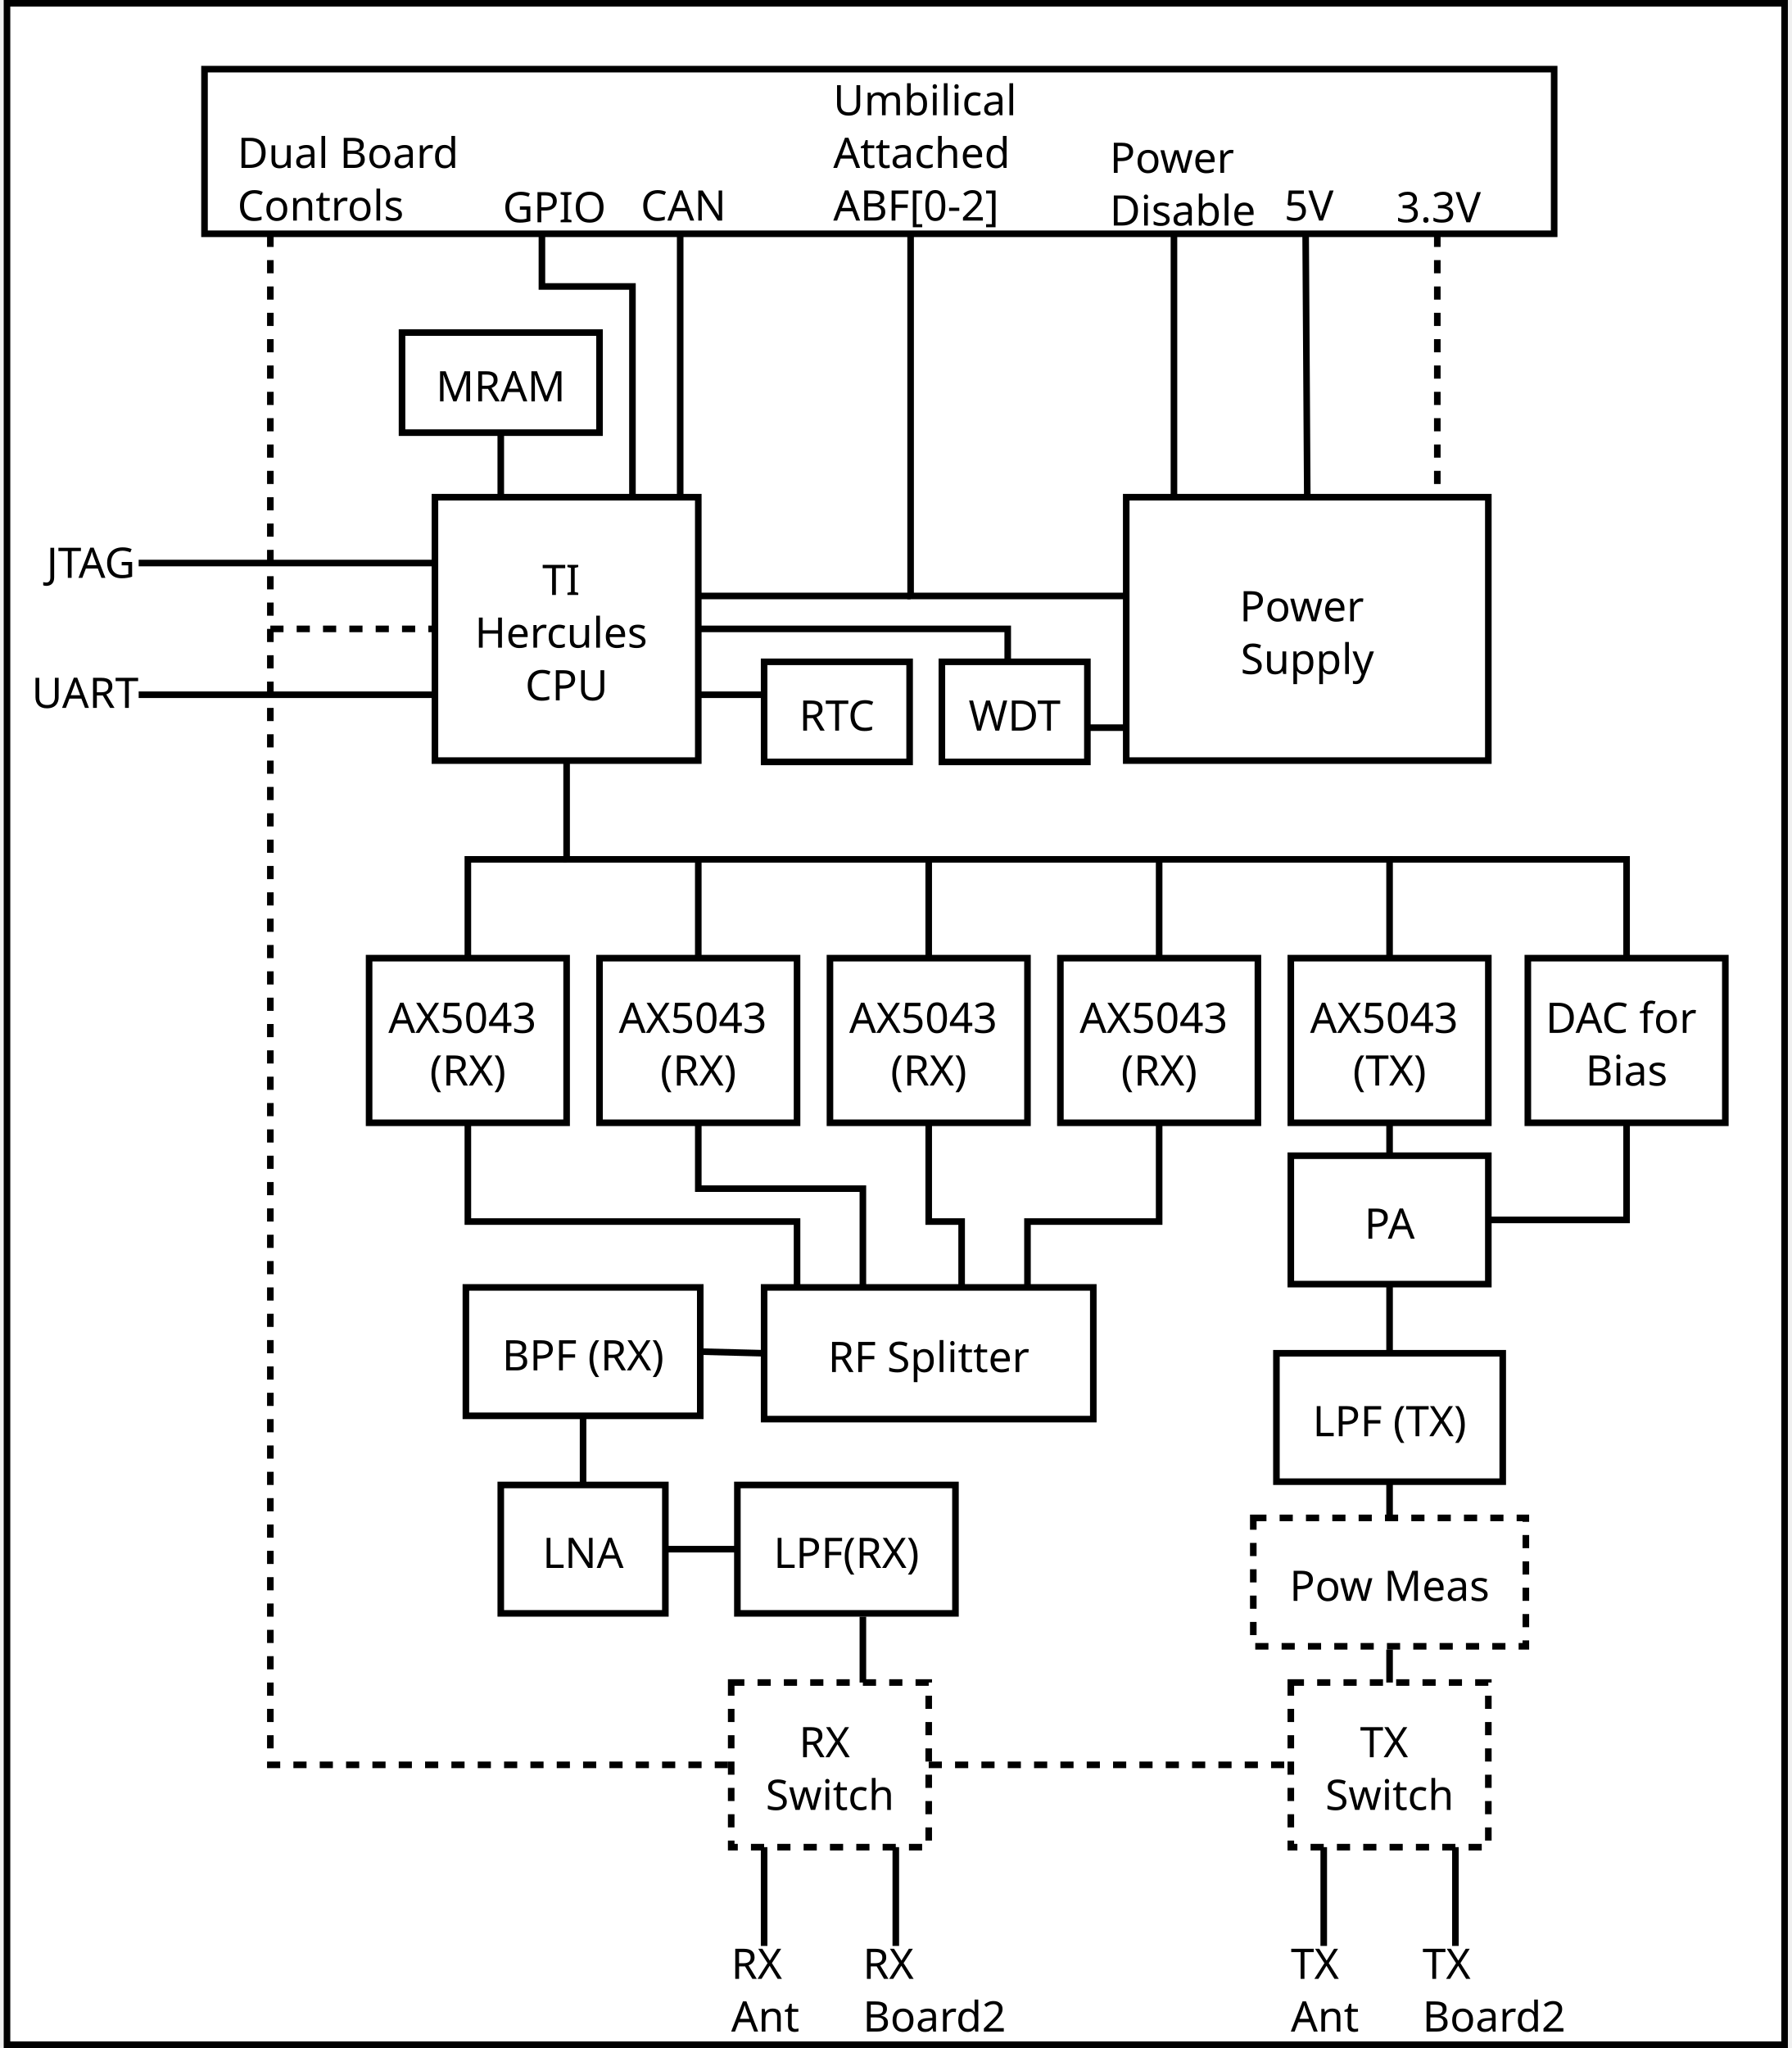
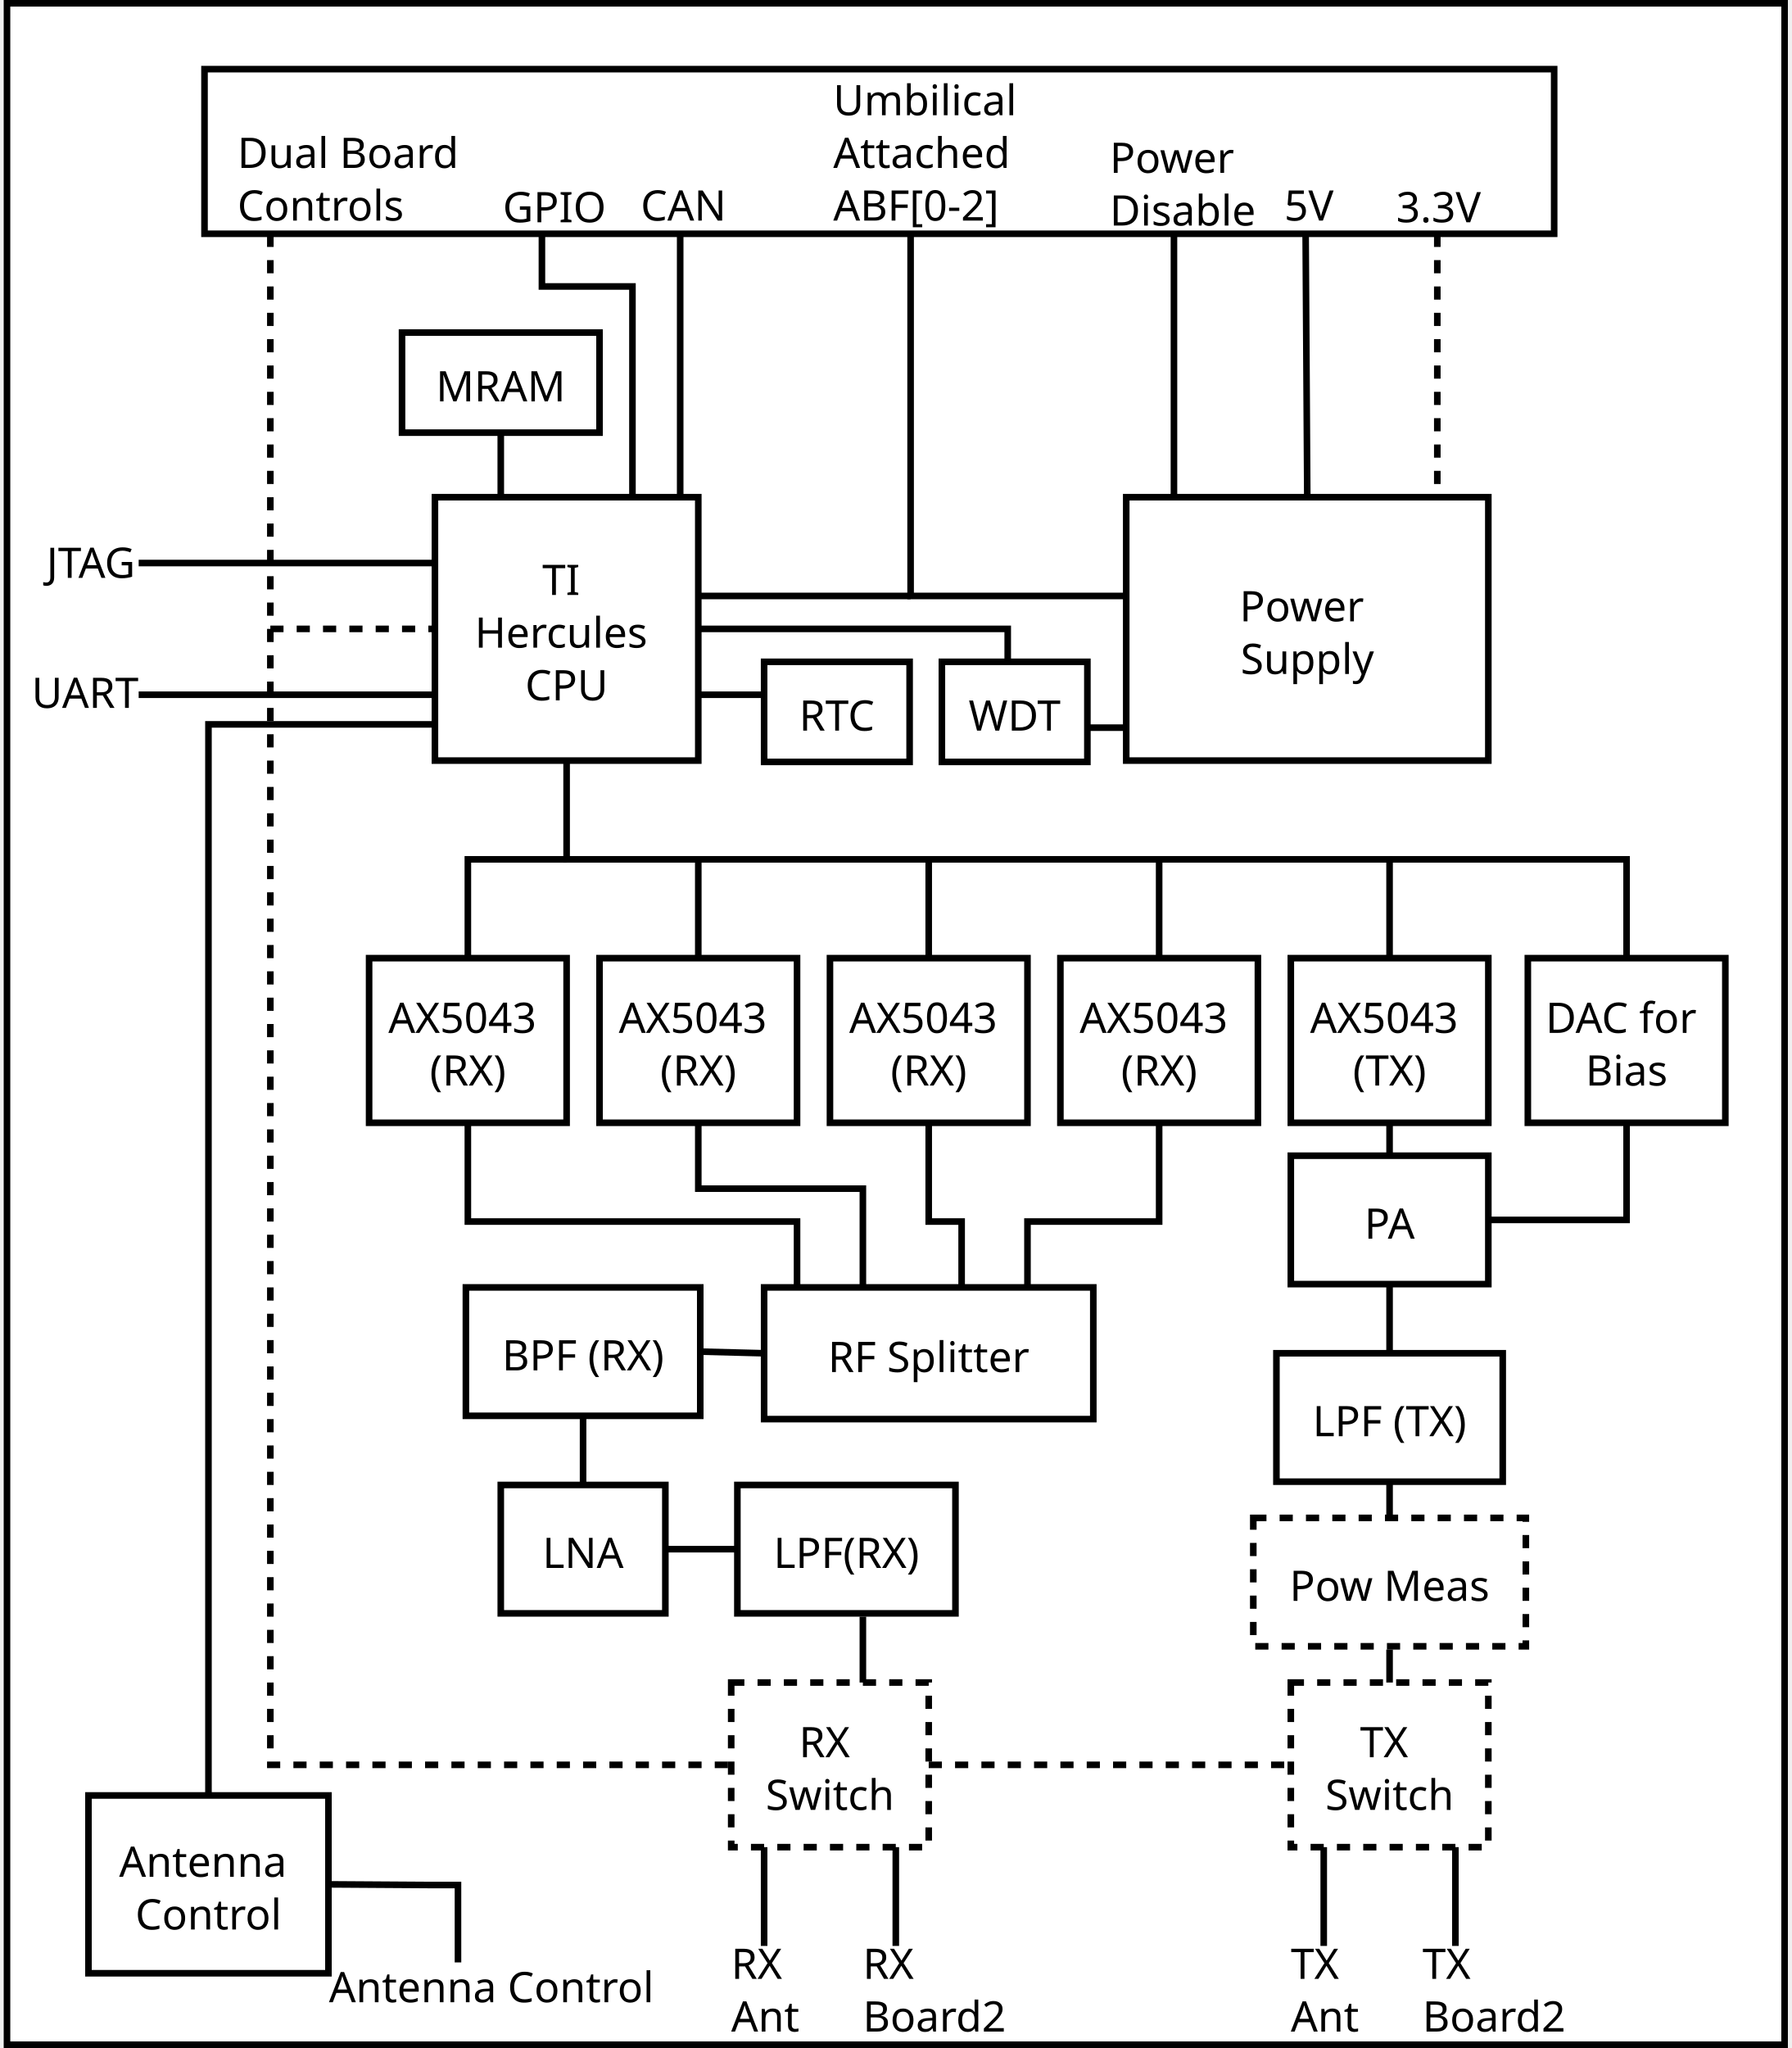
<svg xmlns="http://www.w3.org/2000/svg" width="28cm" height="32cm" viewBox="159 99 542 622">
  <defs />
+   <g id="Background" />
  <g id="Background" />
  <g id="Background">
    <rect style="fill: #ffffff; fill-opacity: 1; stroke-opacity: 1; stroke-width: 2; stroke: #000000" x="160" y="100" width="540" height="620" rx="0" ry="0" />
    <g>
      <rect style="fill: #ffffff; fill-opacity: 1; stroke-opacity: 1; stroke-width: 2; stroke: #000000" x="290" y="250" width="80" height="80" rx="0" ry="0" />
      <text font-size="12.8" style="fill: #000000; fill-opacity: 1; stroke: none;text-anchor:middle;font-family:sans-serif;font-style:normal;font-weight:normal" x="330" y="279.7">
        <tspan x="330" y="279.7">TI</tspan>
        <tspan x="330" y="295.7">Hercules</tspan>
        <tspan x="330" y="311.7">CPU</tspan>
      </text>
    </g>
    <g>
      <rect style="fill: #ffffff; fill-opacity: 1; stroke-opacity: 1; stroke-width: 2; stroke: #000000" x="500" y="250" width="110" height="80" rx="0" ry="0" />
      <text font-size="12.8" style="fill: #000000; fill-opacity: 1; stroke: none;text-anchor:middle;font-family:sans-serif;font-style:normal;font-weight:normal" x="555" y="287.7">
        <tspan x="555" y="287.7">Power</tspan>
        <tspan x="555" y="303.7">Supply</tspan>
      </text>
    </g>
    <g>
      <rect style="fill: #ffffff; fill-opacity: 1; stroke-opacity: 1; stroke-width: 2; stroke: #000000" x="220" y="120" width="410" height="50" rx="0" ry="0" />
      <text font-size="12.8" style="fill: #000000; fill-opacity: 1; stroke: none;text-anchor:middle;font-family:sans-serif;font-style:normal;font-weight:normal" x="425" y="150.7">
        <tspan x="425" y="150.7" />
      </text>
    </g>
    <line style="fill: none; stroke-opacity: 1; stroke-width: 2; stroke: #000000" x1="554.5" y1="170" x2="555" y2="250" />
    <text font-size="12.8" style="fill: #000000; fill-opacity: 1; stroke: none;text-anchor:start;font-family:sans-serif;font-style:normal;font-weight:normal" x="548" y="166">
      <tspan x="548" y="166">5V</tspan>
    </text>
    <line style="fill: none; stroke-opacity: 1; stroke-width: 2; stroke-dasharray: 4; stroke: #000000" x1="594.5" y1="170" x2="594.5" y2="250" />
    <text font-size="12.8" style="fill: #000000; fill-opacity: 1; stroke: none;text-anchor:start;font-family:sans-serif;font-style:normal;font-weight:normal" x="582" y="166.5">
      <tspan x="582" y="166.5">3.3V</tspan>
    </text>
    <text font-size="12.8" style="fill: #000000; fill-opacity: 1; stroke: none;text-anchor:start;font-family:sans-serif;font-style:normal;font-weight:normal" x="495" y="151.5">
      <tspan x="495" y="151.5">Power</tspan>
      <tspan x="495" y="167.5">Disable</tspan>
    </text>
    <line style="fill: none; stroke-opacity: 1; stroke-width: 2; stroke: #000000" x1="514.5" y1="170" x2="514.5" y2="250" />
    <polyline style="fill: none; stroke-opacity: 1; stroke-width: 2; stroke: #000000" points="434.5,170 434.5,280 500,280 500,280 " />
    <line style="fill: none; stroke-opacity: 1; stroke-width: 2; stroke: #000000" x1="434.5" y1="280" x2="370" y2="280" />
    <text font-size="12.8" style="fill: #000000; fill-opacity: 1; stroke: none;text-anchor:start;font-family:sans-serif;font-style:normal;font-weight:normal" x="411" y="134">
      <tspan x="411" y="134">Umbilical</tspan>
      <tspan x="411" y="150">Attached </tspan>
      <tspan x="411" y="166">ABF[0-2]</tspan>
    </text>
    <line style="fill: none; stroke-opacity: 1; stroke-width: 2; stroke: #000000" x1="364.5" y1="170" x2="364.5" y2="250" />
    <text font-size="12.8" style="fill: #000000; fill-opacity: 1; stroke: none;text-anchor:start;font-family:sans-serif;font-style:normal;font-weight:normal" x="352.5" y="166">
      <tspan x="352.5" y="166">CAN</tspan>
    </text>
    <g>
      <rect style="fill: #ffffff; fill-opacity: 1; stroke-opacity: 1; stroke-width: 2; stroke: #000000" x="270" y="390" width="60" height="50" rx="0" ry="0" />
      <text font-size="12.8" style="fill: #000000; fill-opacity: 1; stroke: none;text-anchor:middle;font-family:sans-serif;font-style:normal;font-weight:normal" x="300" y="412.7">
        <tspan x="300" y="412.7">AX5043</tspan>
        <tspan x="300" y="428.7">(RX)</tspan>
      </text>
    </g>
    <polyline style="fill: none; stroke-opacity: 1; stroke-width: 2; stroke: #000000" points="330,330 330,360 580,360 580,390 " />
    <polyline style="fill: none; stroke-opacity: 1; stroke-width: 2; stroke: #000000" points="330,360 300,360 300,390 " />
    <g>
      <rect style="fill: #ffffff; fill-opacity: 1; stroke-opacity: 1; stroke-width: 2; stroke: #000000" x="340" y="390" width="60" height="50" rx="0" ry="0" />
      <text font-size="12.8" style="fill: #000000; fill-opacity: 1; stroke: none;text-anchor:middle;font-family:sans-serif;font-style:normal;font-weight:normal" x="370" y="412.7">
        <tspan x="370" y="412.7">AX5043</tspan>
        <tspan x="370" y="428.7">(RX)</tspan>
      </text>
    </g>
    <g>
      <rect style="fill: #ffffff; fill-opacity: 1; stroke-opacity: 1; stroke-width: 2; stroke: #000000" x="410" y="390" width="60" height="50" rx="0" ry="0" />
      <text font-size="12.8" style="fill: #000000; fill-opacity: 1; stroke: none;text-anchor:middle;font-family:sans-serif;font-style:normal;font-weight:normal" x="440" y="412.7">
        <tspan x="440" y="412.7">AX5043</tspan>
        <tspan x="440" y="428.7">(RX)</tspan>
      </text>
    </g>
    <g>
      <rect style="fill: #ffffff; fill-opacity: 1; stroke-opacity: 1; stroke-width: 2; stroke: #000000" x="480" y="390" width="60" height="50" rx="0" ry="0" />
      <text font-size="12.8" style="fill: #000000; fill-opacity: 1; stroke: none;text-anchor:middle;font-family:sans-serif;font-style:normal;font-weight:normal" x="510" y="412.7">
        <tspan x="510" y="412.7">AX5043</tspan>
        <tspan x="510" y="428.7">(RX)</tspan>
      </text>
    </g>
    <g>
      <rect style="fill: #ffffff; fill-opacity: 1; stroke-opacity: 1; stroke-width: 2; stroke: #000000" x="550" y="390" width="60" height="50" rx="0" ry="0" />
      <text font-size="12.8" style="fill: #000000; fill-opacity: 1; stroke: none;text-anchor:middle;font-family:sans-serif;font-style:normal;font-weight:normal" x="580" y="412.7">
        <tspan x="580" y="412.7">AX5043</tspan>
        <tspan x="580" y="428.7">(TX)</tspan>
      </text>
    </g>
    <line style="fill: none; stroke-opacity: 1; stroke-width: 2; stroke: #000000" x1="370" y1="390" x2="370" y2="360" />
    <line style="fill: none; stroke-opacity: 1; stroke-width: 2; stroke: #000000" x1="440" y1="390" x2="440" y2="360" />
    <line style="fill: none; stroke-opacity: 1; stroke-width: 2; stroke: #000000" x1="510" y1="390" x2="510" y2="360" />
    <g>
      <rect style="fill: #ffffff; fill-opacity: 1; stroke-opacity: 1; stroke-width: 2; stroke: #000000" x="390" y="490" width="100" height="40" rx="0" ry="0" />
      <text font-size="12.8" style="fill: #000000; fill-opacity: 1; stroke: none;text-anchor:middle;font-family:sans-serif;font-style:normal;font-weight:normal" x="440" y="515.7">
        <tspan x="440" y="515.7">RF Splitter</tspan>
      </text>
    </g>
    <g>
      <rect style="fill: #ffffff; fill-opacity: 1; stroke-opacity: 1; stroke-width: 2; stroke: #000000" x="310" y="550" width="50" height="39" rx="0" ry="0" />
      <text font-size="12.8" style="fill: #000000; fill-opacity: 1; stroke: none;text-anchor:middle;font-family:sans-serif;font-style:normal;font-weight:normal" x="335" y="575.2">
        <tspan x="335" y="575.2">LNA</tspan>
      </text>
    </g>
    <g>
      <rect style="fill: #ffffff; fill-opacity: 1; stroke-opacity: 1; stroke-width: 2; stroke: #000000" x="299.4" y="490" width="71.2" height="39" rx="0" ry="0" />
      <text font-size="12.8" style="fill: #000000; fill-opacity: 1; stroke: none;text-anchor:middle;font-family:sans-serif;font-style:normal;font-weight:normal" x="335" y="515.2">
        <tspan x="335" y="515.2">BPF (RX)</tspan>
      </text>
    </g>
    <g>
-       <rect style="fill: #ffffff; fill-opacity: 1; stroke-opacity: 1; stroke-width: 2; stroke: #000000" x="381.875" y="550" width="66.25" height="39" rx="0" ry="0" />
-       <text font-size="12.8" style="fill: #000000; fill-opacity: 1; stroke: none;text-anchor:middle;font-family:sans-serif;font-style:normal;font-weight:normal" x="415" y="575.2">
-         <tspan x="415" y="575.2">LPF(RX)</tspan>
+       <rect style="fill: #ffffff; fill-opacity: 1; stroke-opacity: 1; stroke-width: 2; stroke: #000000" x="381.876" y="550" width="66.25" height="39" rx="0" ry="0" />
+       <text font-size="12.8" style="fill: #000000; fill-opacity: 1; stroke: none;text-anchor:middle;font-family:sans-serif;font-style:normal;font-weight:normal" x="415.001" y="575.2">
+         <tspan x="415.001" y="575.2">LPF(RX)</tspan>
      </text>
    </g>
    <g>
      <rect style="fill: #ffffff; fill-opacity: 1; stroke-opacity: 1; stroke-width: 2; stroke-dasharray: 4; stroke: #000000" x="380" y="610" width="60" height="50" rx="0" ry="0" />
      <text font-size="12.8" style="fill: #000000; fill-opacity: 1; stroke: none;text-anchor:middle;font-family:sans-serif;font-style:normal;font-weight:normal" x="410" y="632.7">
        <tspan x="410" y="632.7">RX</tspan>
        <tspan x="410" y="648.7">Switch</tspan>
      </text>
    </g>
    <line style="fill: none; stroke-opacity: 1; stroke-width: 2; stroke: #000000" x1="420" y1="610" x2="420" y2="590" />
-     <line style="fill: none; stroke-opacity: 1; stroke-width: 2; stroke: #000000" x1="381.875" y1="569.5" x2="360" y2="569.5" />
+     <line style="fill: none; stroke-opacity: 1; stroke-width: 2; stroke: #000000" x1="381.876" y1="569.5" x2="360" y2="569.5" />
    <line style="fill: none; stroke-opacity: 1; stroke-width: 2; stroke: #000000" x1="335" y1="550" x2="335" y2="529" />
    <line style="fill: none; stroke-opacity: 1; stroke-width: 2; stroke: #000000" x1="370.6" y1="509.5" x2="390" y2="510" />
    <polyline style="fill: none; stroke-opacity: 1; stroke-width: 2; stroke: #000000" points="400,490 400,470 300,470 300,440 " />
    <polyline style="fill: none; stroke-opacity: 1; stroke-width: 2; stroke: #000000" points="420,490 420,460 370,460 370,440 " />
    <polyline style="fill: none; stroke-opacity: 1; stroke-width: 2; stroke: #000000" points="450,490 450,470 440,470 440,440 " />
    <polyline style="fill: none; stroke-opacity: 1; stroke-width: 2; stroke: #000000" points="470,490 470,470 510,470 510,440 " />
    <g>
      <rect style="fill: #ffffff; fill-opacity: 1; stroke-opacity: 1; stroke-width: 2; stroke: #000000" x="550" y="450" width="60" height="39" rx="0" ry="0" />
      <text font-size="12.8" style="fill: #000000; fill-opacity: 1; stroke: none;text-anchor:middle;font-family:sans-serif;font-style:normal;font-weight:normal" x="580" y="475.2">
        <tspan x="580" y="475.2">PA</tspan>
      </text>
    </g>
    <g>
-       <rect style="fill: #ffffff; fill-opacity: 1; stroke-opacity: 1; stroke-width: 2; stroke: #000000" x="545.625" y="510" width="68.75" height="39" rx="0" ry="0" />
-       <text font-size="12.8" style="fill: #000000; fill-opacity: 1; stroke: none;text-anchor:middle;font-family:sans-serif;font-style:normal;font-weight:normal" x="580" y="535.2">
-         <tspan x="580" y="535.2">LPF (TX)</tspan>
+       <rect style="fill: #ffffff; fill-opacity: 1; stroke-opacity: 1; stroke-width: 2; stroke: #000000" x="545.624" y="510" width="68.75" height="39" rx="0" ry="0" />
+       <text font-size="12.8" style="fill: #000000; fill-opacity: 1; stroke: none;text-anchor:middle;font-family:sans-serif;font-style:normal;font-weight:normal" x="579.999" y="535.2">
+         <tspan x="579.999" y="535.2">LPF (TX)</tspan>
      </text>
    </g>
    <g>
      <rect style="fill: #ffffff; fill-opacity: 1; stroke-opacity: 1; stroke-width: 2; stroke-dasharray: 4; stroke: #000000" x="550" y="610" width="60" height="50" rx="0" ry="0" />
      <text font-size="12.8" style="fill: #000000; fill-opacity: 1; stroke: none;text-anchor:middle;font-family:sans-serif;font-style:normal;font-weight:normal" x="580" y="632.7">
        <tspan x="580" y="632.7">TX</tspan>
        <tspan x="580" y="648.7">Switch</tspan>
      </text>
    </g>
    <polyline style="fill: none; stroke-opacity: 1; stroke-width: 2; stroke-dasharray: 4; stroke: #000000" points="240,170 240,635 380,635 380,635 " />
    <line style="fill: none; stroke-opacity: 1; stroke-width: 2; stroke-dasharray: 4; stroke: #000000" x1="440" y1="635" x2="550" y2="635" />
    <line style="fill: none; stroke-opacity: 1; stroke-width: 2; stroke: #000000" x1="580" y1="440" x2="580" y2="450" />
    <line style="fill: none; stroke-opacity: 1; stroke-width: 2; stroke: #000000" x1="580" y1="489" x2="580" y2="510" />
    <line style="fill: none; stroke-opacity: 1; stroke-width: 2; stroke: #000000" x1="580" y1="600" x2="580" y2="610" />
    <text font-size="12.8" style="fill: #000000; fill-opacity: 1; stroke: none;text-anchor:start;font-family:sans-serif;font-style:normal;font-weight:normal" x="230" y="150">
      <tspan x="230" y="150">Dual Board</tspan>
      <tspan x="230" y="166">Controls</tspan>
    </text>
    <g>
      <rect style="fill: #ffffff; fill-opacity: 1; stroke-opacity: 1; stroke-width: 2; stroke: #000000" x="390" y="300" width="44.2" height="30.4" rx="0" ry="0" />
      <text font-size="12.8" style="fill: #000000; fill-opacity: 1; stroke: none;text-anchor:middle;font-family:sans-serif;font-style:normal;font-weight:normal" x="412.1" y="320.9">
        <tspan x="412.1" y="320.9">RTC</tspan>
      </text>
    </g>
    <line style="fill: none; stroke-opacity: 1; stroke-width: 2; stroke: #000000" x1="370" y1="310" x2="390" y2="310" />
    <line style="fill: none; stroke-opacity: 1; stroke-width: 2; stroke-dasharray: 4; stroke: #000000" x1="240" y1="290" x2="290" y2="290" />
    <line style="fill: none; stroke-opacity: 1; stroke-width: 2; stroke: #000000" x1="390" y1="660" x2="390" y2="690" />
    <line style="fill: none; stroke-opacity: 1; stroke-width: 2; stroke: #000000" x1="430" y1="660" x2="430" y2="690" />
    <line style="fill: none; stroke-opacity: 1; stroke-width: 2; stroke: #000000" x1="560" y1="660" x2="560" y2="690" />
    <line style="fill: none; stroke-opacity: 1; stroke-width: 2; stroke: #000000" x1="600" y1="660" x2="600" y2="690" />
    <text font-size="12.8" style="fill: #000000; fill-opacity: 1; stroke: none;text-anchor:start;font-family:sans-serif;font-style:normal;font-weight:normal" x="380" y="700">
      <tspan x="380" y="700">RX</tspan>
      <tspan x="380" y="716">Ant</tspan>
    </text>
    <text font-size="12.8" style="fill: #000000; fill-opacity: 1; stroke: none;text-anchor:start;font-family:sans-serif;font-style:normal;font-weight:normal" x="420" y="700">
      <tspan x="420" y="700">RX</tspan>
      <tspan x="420" y="716">Board2</tspan>
    </text>
    <text font-size="12.8" style="fill: #000000; fill-opacity: 1; stroke: none;text-anchor:start;font-family:sans-serif;font-style:normal;font-weight:normal" x="550" y="700">
      <tspan x="550" y="700">TX</tspan>
      <tspan x="550" y="716">Ant</tspan>
    </text>
    <text font-size="12.8" style="fill: #000000; fill-opacity: 1; stroke: none;text-anchor:start;font-family:sans-serif;font-style:normal;font-weight:normal" x="590" y="700">
      <tspan x="590" y="700">TX</tspan>
      <tspan x="590" y="716">Board2</tspan>
    </text>
    <g>
      <rect style="fill: #ffffff; fill-opacity: 1; stroke-opacity: 1; stroke-width: 2; stroke: #000000" x="280" y="200" width="60" height="30.4" rx="0" ry="0" />
      <text font-size="12.8" style="fill: #000000; fill-opacity: 1; stroke: none;text-anchor:middle;font-family:sans-serif;font-style:normal;font-weight:normal" x="310" y="220.9">
        <tspan x="310" y="220.9">MRAM</tspan>
      </text>
    </g>
    <line style="fill: none; stroke-opacity: 1; stroke-width: 2; stroke: #000000" x1="310" y1="230.4" x2="310" y2="250" />
    <line style="fill: none; stroke-opacity: 1; stroke-width: 2; stroke: #000000" x1="290" y1="310" x2="200" y2="310" />
    <line style="fill: none; stroke-opacity: 1; stroke-width: 2; stroke: #000000" x1="290" y1="270" x2="200" y2="270" />
    <text font-size="12.8" style="fill: #000000; fill-opacity: 1; stroke: none;text-anchor:start;font-family:sans-serif;font-style:normal;font-weight:normal" x="180" y="110">
      <tspan x="180" y="110" />
    </text>
    <text font-size="12.8" style="fill: #000000; fill-opacity: 1; stroke: none;text-anchor:start;font-family:sans-serif;font-style:normal;font-weight:normal" x="172" y="274.5">
      <tspan x="172" y="274.5">JTAG</tspan>
    </text>
    <text font-size="12.8" style="fill: #000000; fill-opacity: 1; stroke: none;text-anchor:start;font-family:sans-serif;font-style:normal;font-weight:normal" x="167.5" y="314">
      <tspan x="167.5" y="314">UART</tspan>
    </text>
    <g>
      <rect style="fill: #ffffff; fill-opacity: 1; stroke-opacity: 1; stroke-width: 2; stroke: #000000" x="444" y="300" width="44.2" height="30.4" rx="0" ry="0" />
      <text font-size="12.8" style="fill: #000000; fill-opacity: 1; stroke: none;text-anchor:middle;font-family:sans-serif;font-style:normal;font-weight:normal" x="466.1" y="320.9">
        <tspan x="466.1" y="320.9">WDT</tspan>
      </text>
    </g>
    <line style="fill: none; stroke-opacity: 1; stroke-width: 2; stroke: #000000" x1="488" y1="320" x2="500" y2="320" />
    <polyline style="fill: none; stroke-opacity: 1; stroke-width: 2; stroke: #000000" points="370,290 464,290 464,300 464,300 " />
    <g>
      <rect style="fill: #ffffff; fill-opacity: 1; stroke-opacity: 1; stroke-width: 2; stroke-dasharray: 4; stroke: #000000" x="538.6" y="560" width="82.8" height="39" rx="0" ry="0" />
      <text font-size="12.8" style="fill: #000000; fill-opacity: 1; stroke: none;text-anchor:middle;font-family:sans-serif;font-style:normal;font-weight:normal" x="580" y="585.2">
        <tspan x="580" y="585.2">Pow Meas</tspan>
      </text>
    </g>
    <line style="fill: none; stroke-opacity: 1; stroke-width: 2; stroke: #000000" x1="580" y1="549" x2="580" y2="560" />
    <g>
      <rect style="fill: #ffffff; fill-opacity: 1; stroke-opacity: 1; stroke-width: 2; stroke: #000000" x="622" y="390" width="60" height="50" rx="0" ry="0" />
      <text font-size="12.8" style="fill: #000000; fill-opacity: 1; stroke: none;text-anchor:middle;font-family:sans-serif;font-style:normal;font-weight:normal" x="652" y="412.7">
        <tspan x="652" y="412.7">DAC for</tspan>
        <tspan x="652" y="428.7">Bias</tspan>
      </text>
    </g>
    <polyline style="fill: none; stroke-opacity: 1; stroke-width: 2; stroke: #000000" points="652,390 652,360 580,360 " />
    <polyline style="fill: none; stroke-opacity: 1; stroke-width: 2; stroke: #000000" points="652,440 652,469.5 610,469.5 " />
    <polyline style="fill: none; stroke-opacity: 1; stroke-width: 2; stroke: #000000" points="350,250 350,186 322.5,186 322.5,170 " />
    <text font-size="12.8" style="fill: #000000; fill-opacity: 1; stroke: none;text-anchor:start;font-family:sans-serif;font-style:normal;font-weight:normal" x="310.6" y="166.5">
      <tspan x="310.6" y="166.5">GPIO</tspan>
    </text>
+     <g>
+       <rect style="fill: #ffffff; fill-opacity: 1; stroke-opacity: 1; stroke-width: 2; stroke: #000000" x="184.75" y="644.3" width="72.9" height="54" rx="0" ry="0" />
+       <text font-size="12.8" style="fill: #000000; fill-opacity: 1; stroke: none;text-anchor:middle;font-family:sans-serif;font-style:normal;font-weight:normal" x="221.2" y="669">
+         <tspan x="221.2" y="669">Antenna</tspan>
+         <tspan x="221.2" y="685">Control</tspan>
+       </text>
+     </g>
+     <polyline style="fill: none; stroke-opacity: 1; stroke-width: 2; stroke: #000000" points="221.2,644.3 221.2,319 290,319 290,319 " />
+     <polyline style="fill: none; stroke-opacity: 1; stroke-width: 2; stroke: #000000" points="257.65,671.3 289,671.5 297,671.5 297,695 " />
+     <text font-size="12.8" style="fill: #000000; fill-opacity: 1; stroke: none;text-anchor:start;font-family:sans-serif;font-style:normal;font-weight:normal" x="257.8" y="707.1">
+       <tspan x="257.8" y="707.1">Antenna Control</tspan>
+     </text>
  </g>
</svg>
